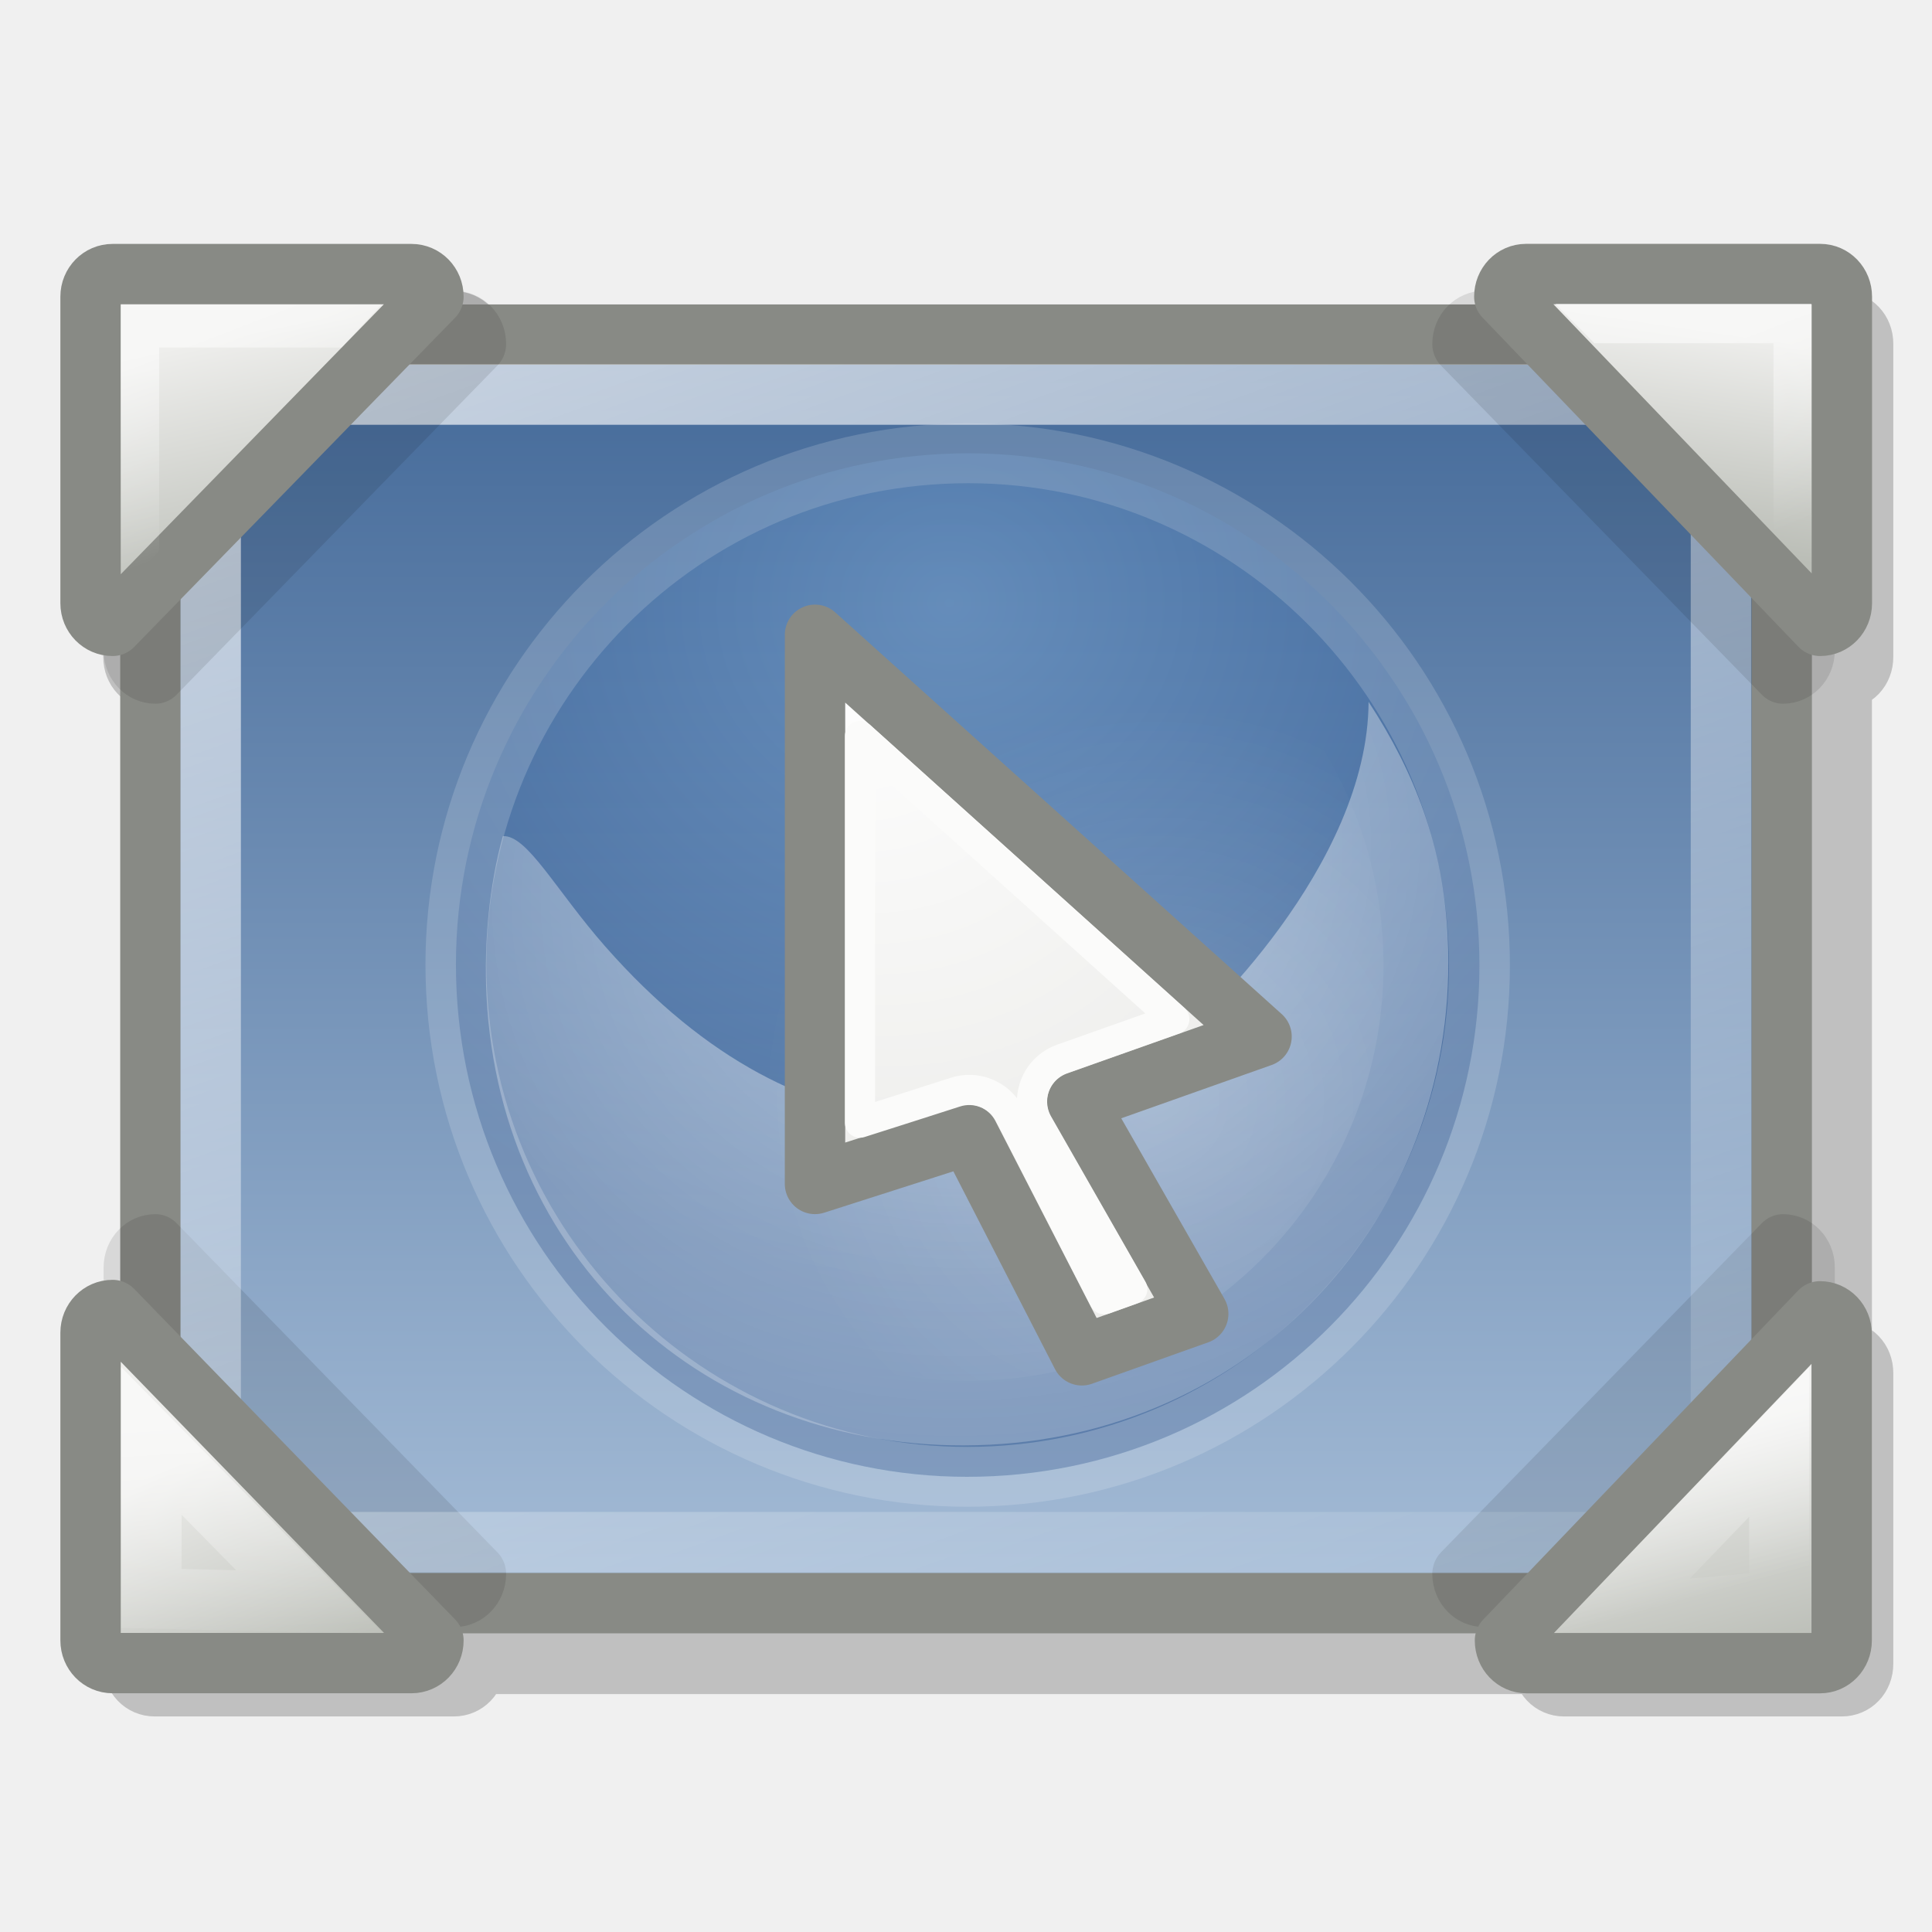
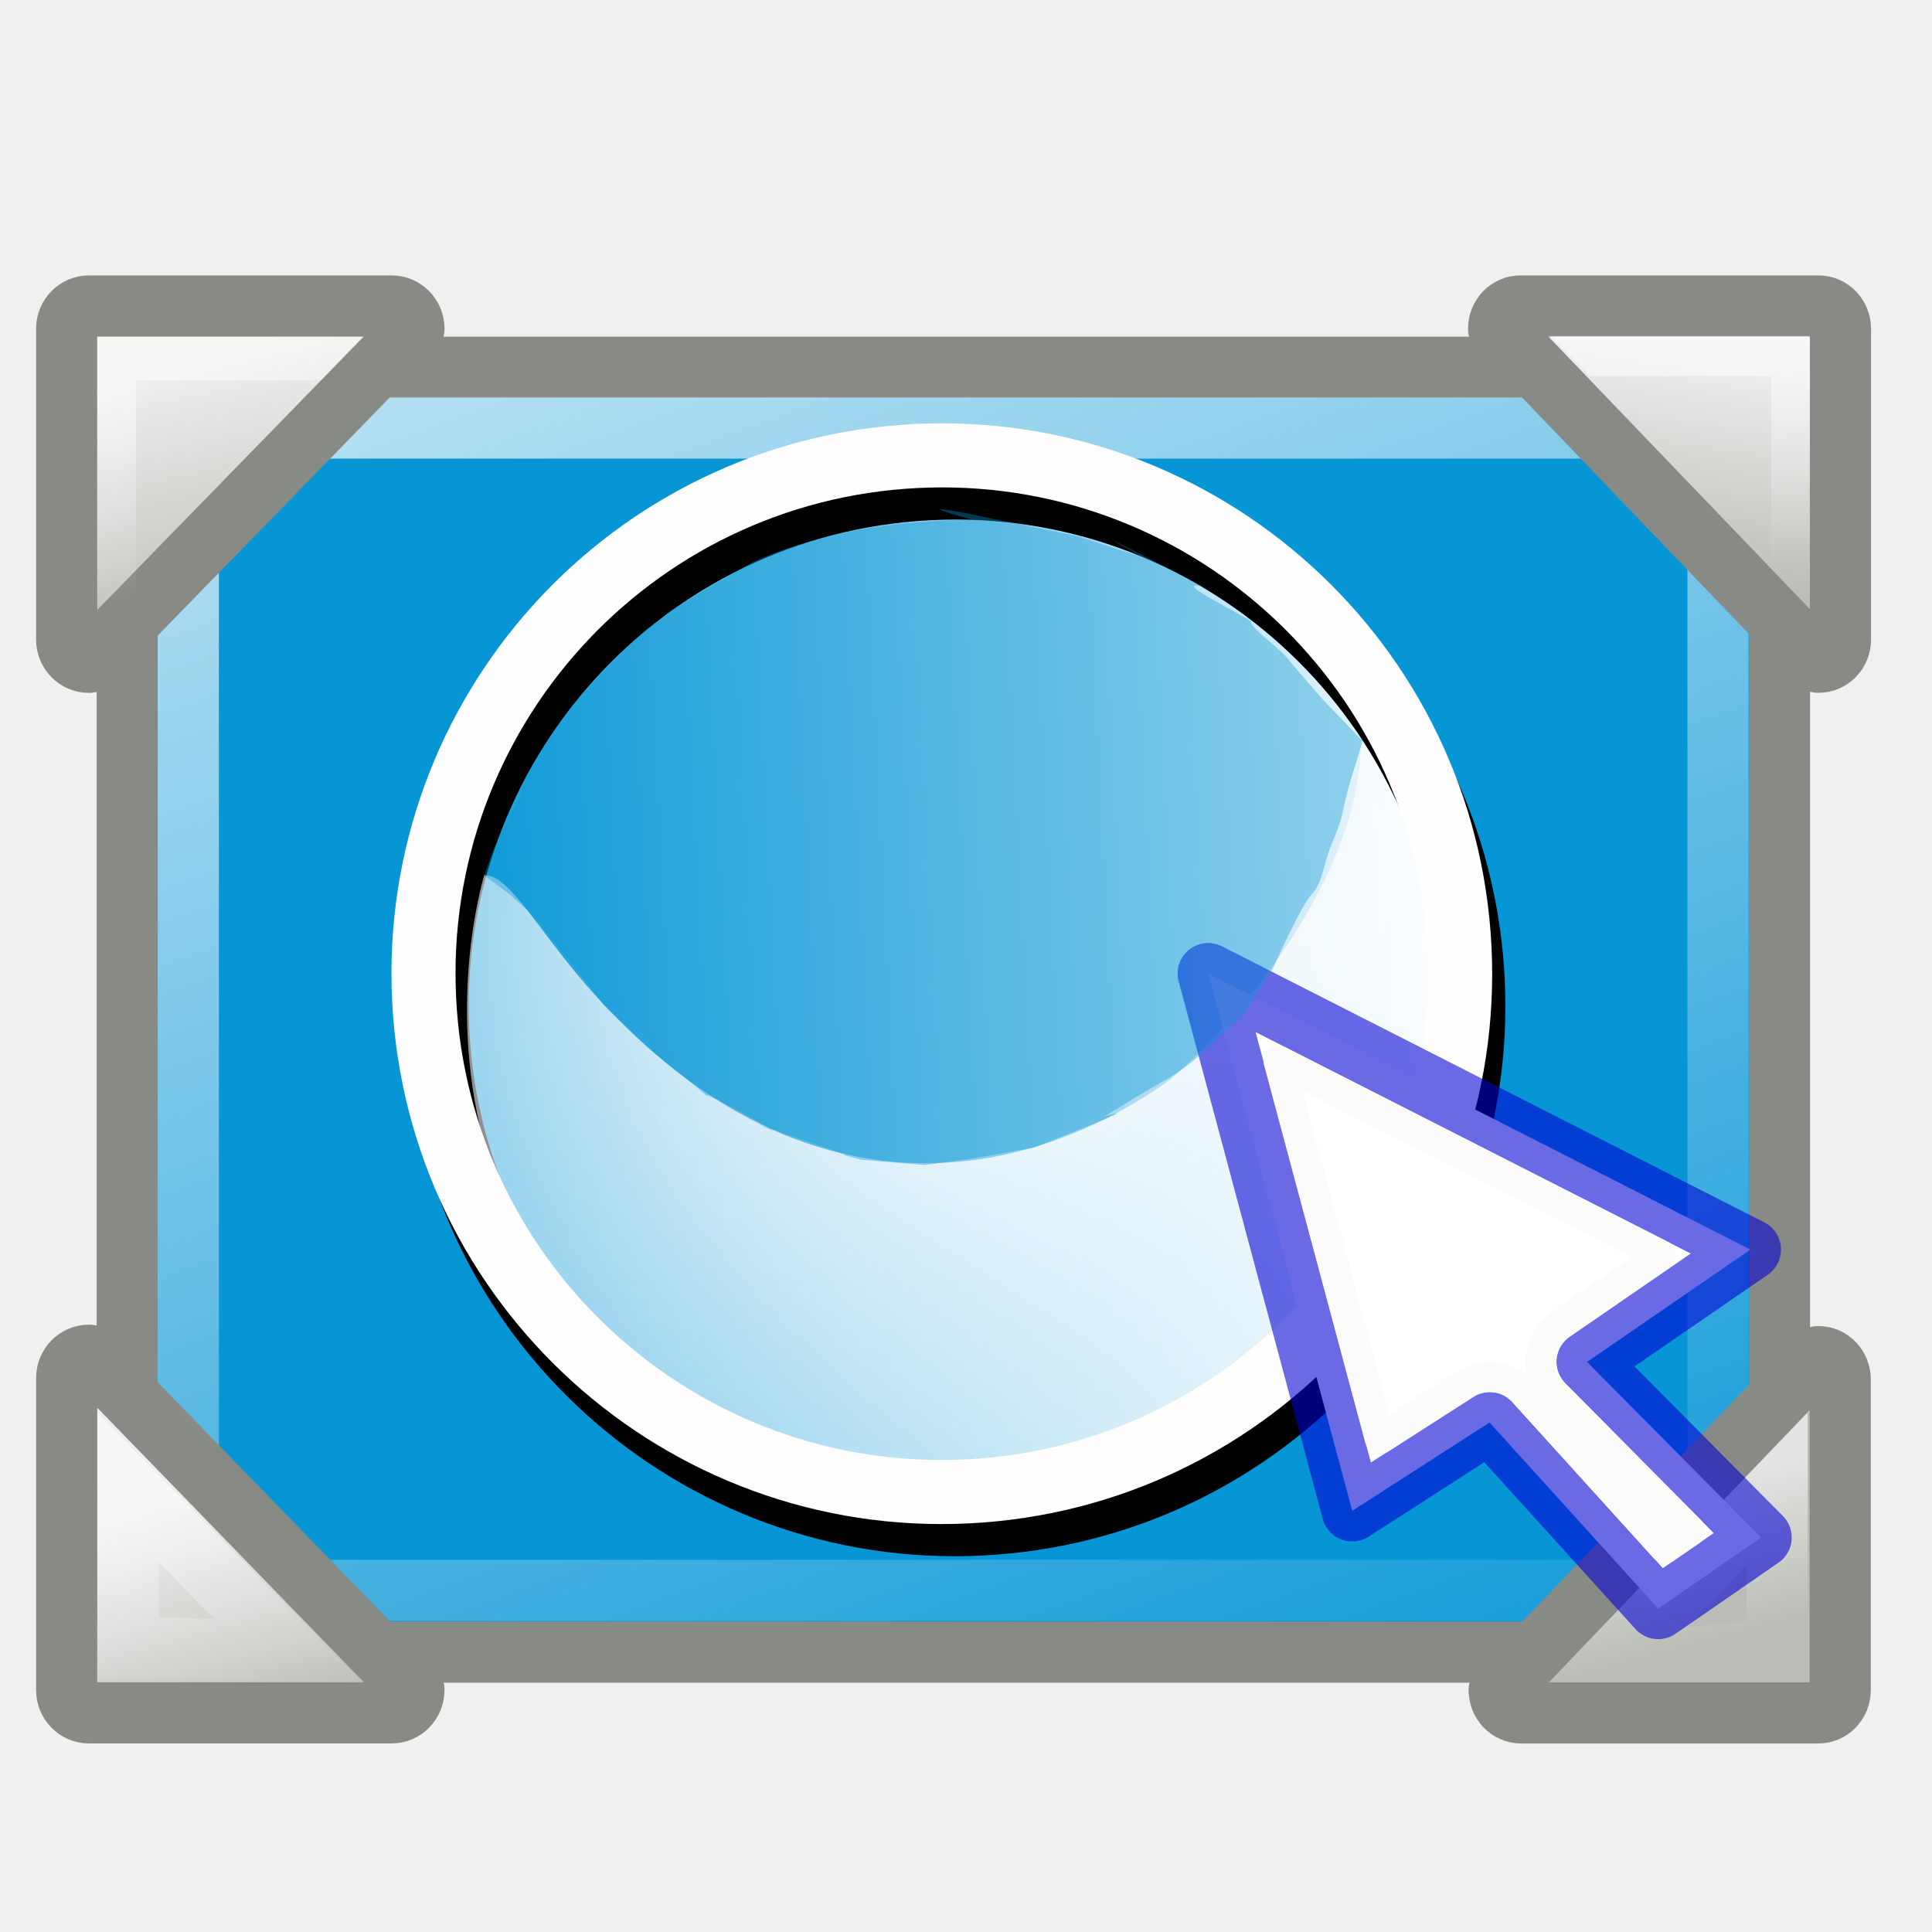
<svg xmlns="http://www.w3.org/2000/svg" xmlns:xlink="http://www.w3.org/1999/xlink" width="32" height="32" id="svg11300" version="1.0">
  <defs id="defs3">
-     <linearGradient id="linearGradient4175">
-       <stop style="stop-color:#ffffff;stop-opacity:1;" offset="0" id="stop4177" />
-       <stop style="stop-color:#eeeeec;stop-opacity:1;" offset="1" id="stop4179" />
+     <linearGradient xlink:href="#linearGradient3678" id="linearGradient8241" gradientUnits="userSpaceOnUse" gradientTransform="matrix(0.6847553,0,0,0.7130345,0.03774723,-0.3969369)" x1="4.625" y1="-7.625" x2="23.875" y2="47.75" />
+     <linearGradient id="linearGradient3678">
+       <stop id="stop3680" offset="0" style="stop-color:white;stop-opacity:1;" />
+       <stop id="stop3682" offset="1" style="stop-color:white;stop-opacity:0;" />
    </linearGradient>
+     <linearGradient xlink:href="#linearGradient4376" id="linearGradient8238" gradientUnits="userSpaceOnUse" gradientTransform="matrix(0.7190428,0,0,0.7404486,-1.413236,-0.8768572)" x1="9.563" y1="39.313" x2="7.5" y2="34.188" />
    <linearGradient id="linearGradient4376">
      <stop style="stop-color:#babdb6;stop-opacity:1" offset="0" id="stop4378" />
      <stop style="stop-color:#eeeeec;stop-opacity:1" offset="1" id="stop4380" />
    </linearGradient>
-     <linearGradient id="linearGradient3678">
-       <stop id="stop3680" offset="0" style="stop-color:white;stop-opacity:1;" />
-       <stop id="stop3682" offset="1" style="stop-color:white;stop-opacity:0;" />
-     </linearGradient>
-     <linearGradient id="linearGradient5502">
-       <stop id="stop5504" offset="0" style="stop-color:white;stop-opacity:1;" />
-       <stop id="stop5506" offset="1" style="stop-color:white;stop-opacity:0;" />
-     </linearGradient>
-     <linearGradient id="linearGradient5526">
-       <stop id="stop5528" offset="0" style="stop-color:white;stop-opacity:1;" />
-       <stop id="stop5530" offset="1" style="stop-color:white;stop-opacity:0;" />
-     </linearGradient>
-     <linearGradient id="linearGradient5534">
-       <stop id="stop5536" offset="0" style="stop-color:white;stop-opacity:1;" />
-       <stop id="stop5538" offset="1" style="stop-color:white;stop-opacity:0;" />
-     </linearGradient>
-     <linearGradient id="linearGradient2853">
-       <stop id="stop2855" offset="0" style="stop-color:#416797;stop-opacity:1;" />
-       <stop id="stop2857" offset="1" style="stop-color:#a7bed8;stop-opacity:1;" />
-     </linearGradient>
-     <linearGradient id="linearGradient4919">
-       <stop id="stop4921" offset="0" style="stop-color:#729fcf;stop-opacity:1" />
-       <stop id="stop4923" offset="1" style="stop-color:#204a87;stop-opacity:1" />
-     </linearGradient>
-     <linearGradient id="linearGradient4952">
-       <stop id="stop4954" offset="0" style="stop-color:#ffffff;stop-opacity:1;" />
-       <stop id="stop4956" offset="1" style="stop-color:#ffffff;stop-opacity:0;" />
-     </linearGradient>
-     <linearGradient id="linearGradient11102">
-       <stop id="stop11104" offset="0" style="stop-color:#ffffff;stop-opacity:1;" />
-       <stop id="stop11106" offset="1" style="stop-color:#ffffff;stop-opacity:0;" />
-     </linearGradient>
-     <radialGradient xlink:href="#linearGradient4175" id="radialGradient5745" gradientUnits="userSpaceOnUse" gradientTransform="matrix(-0.90051,0.598821,-0.6848243,-1.029842,102.7722,21.4957)" cx="24.538" cy="17.65" fx="24.538" fy="17.65" r="9.468" />
-     <radialGradient xlink:href="#linearGradient4919" id="radialGradient10112" gradientUnits="userSpaceOnUse" gradientTransform="matrix(1.459545,0,0,1.345339,-7.403138,-10.82184)" cx="17.062" cy="28.851" fx="17.062" fy="28.851" r="13.5" />
-     <radialGradient xlink:href="#linearGradient11102" id="radialGradient10116" gradientUnits="userSpaceOnUse" gradientTransform="matrix(0.946826,0,0,0.946826,0.469351,0.499261)" cx="8.04" cy="9.528" fx="8.04" fy="9.528" r="9.812" />
-     <radialGradient xlink:href="#linearGradient4952" id="radialGradient10707" gradientUnits="userSpaceOnUse" gradientTransform="matrix(-1.749768,0.5639063,-0.500294,-1.551432,67.19608,49.24222)" cx="16.83" cy="24.744" fx="16.83" fy="24.744" r="16.925" />
-     <linearGradient gradientTransform="matrix(-1,0,0,-1,30.97724,35.32556)" gradientUnits="userSpaceOnUse" xlink:href="#linearGradient8817" id="linearGradient8829" y2="21.075" x2="11.605" y1="22.464" x1="9.98" />
-     <linearGradient gradientTransform="matrix(-0.4555954,-0.4638704,-0.5265436,0.4926609,41.49806,14.03217)" gradientUnits="userSpaceOnUse" xlink:href="#linearGradient4138" id="linearGradient8827" y2="22.11" x2="23.012" y1="19.151" x1="22.864" />
-     <linearGradient gradientTransform="translate(0,-2.999821)" gradientUnits="userSpaceOnUse" xlink:href="#linearGradient8817" id="linearGradient8823" y2="21.075" x2="11.605" y1="22.464" x1="9.98" />
-     <linearGradient gradientTransform="translate(0,-31.96875)" gradientUnits="userSpaceOnUse" xlink:href="#linearGradient8751" id="linearGradient8807" y2="9.969" x2="27" y1="21.875" x1="13.094" />
-     <linearGradient gradientUnits="userSpaceOnUse" xlink:href="#linearGradient8751" id="linearGradient8801" y2="9.969" x2="27" y1="21.875" x1="13.094" />
-     <linearGradient gradientTransform="matrix(0.3822873,0,0,0.3451601,10.34084,7.497909)" gradientUnits="userSpaceOnUse" xlink:href="#linearGradient3690" id="linearGradient8793" y2="13.409" x2="9.5" y1="16.264" x1="9.5" />
-     <linearGradient gradientTransform="matrix(0.3953771,0,0,0.4553764,10.12539,6.622712)" gradientUnits="userSpaceOnUse" xlink:href="#linearGradient3674" id="linearGradient8791" y2="12.403" x2="23.069" y1="6.799" x1="23.069" />
-     <linearGradient gradientTransform="matrix(0.3944301,0,0,0.355782,10.16469,7.357601)" gradientUnits="userSpaceOnUse" xlink:href="#linearGradient2781" id="linearGradient8789" y2="19.539" x2="24.926" y1="40" x1="24.926" />
-     <radialGradient gradientTransform="matrix(-1.957639,-9.2540676e-8,-1.2888861e-7,1.456579,110.0178,62.73803)" gradientUnits="userSpaceOnUse" xlink:href="#linearGradient51765" id="radialGradient8787" fy="-12.203" fx="51.438" r="2.172" cy="-12.203" cx="51.438" />
-     <radialGradient gradientTransform="matrix(1.957639,-8.146468e-7,6.6614241e-7,1.456579,-59.01756,62.73807)" gradientUnits="userSpaceOnUse" xlink:href="#linearGradient51765" id="radialGradient8785" fy="-12.203" fx="51.438" r="2.172" cy="-12.203" cx="51.438" />
-     <linearGradient gradientTransform="matrix(0.9788196,0,0,0.7154223,-8.500802,52.11272)" gradientUnits="userSpaceOnUse" xlink:href="#linearGradient47870" id="linearGradient8783" y2="-5.563" x2="32.085" y1="-14.402" x1="32.085" />
-     <linearGradient gradientTransform="matrix(0.3944301,0,0,0.355782,10.16469,7.357601)" gradientUnits="userSpaceOnUse" xlink:href="#linearGradient2781" id="linearGradient7968" y2="19.539" x2="24.926" y1="40" x1="24.926" />
-     <linearGradient gradientTransform="matrix(0.3953771,0,0,0.4553764,10.12539,6.622712)" gradientUnits="userSpaceOnUse" xlink:href="#linearGradient3674" id="linearGradient7965" y2="12.403" x2="23.069" y1="6.799" x1="23.069" />
-     <linearGradient gradientTransform="matrix(0.3822873,0,0,0.3451601,10.34084,7.497909)" gradientUnits="userSpaceOnUse" xlink:href="#linearGradient3690" id="linearGradient7962" y2="13.409" x2="9.5" y1="16.264" x1="9.5" />
-     <linearGradient gradientTransform="matrix(0.6928211,0,0,0.7245164,38.05494,-0.6127552)" gradientUnits="userSpaceOnUse" xlink:href="#linearGradient2853" id="linearGradient8075" y2="37.931" x2="-31.832" y1="7.931" x1="-31.832" />
-     <linearGradient gradientTransform="matrix(0.6760611,0,0,0.7039813,0.4478639,-0.9022413)" gradientUnits="userSpaceOnUse" xlink:href="#linearGradient3678" id="linearGradient8069" y2="47.75" x2="23.875" y1="-7.625" x1="4.625" />
-     <linearGradient gradientTransform="matrix(0.7099133,0,0,0.7310473,-0.9846965,-1.376068)" gradientUnits="userSpaceOnUse" xlink:href="#linearGradient4376" id="linearGradient8066" y2="34.188" x2="7.5" y1="39.313" x1="9.563" />
-     <linearGradient gradientTransform="matrix(0.7099133,0,0,0.7282899,-0.2435332,-1.282482)" gradientUnits="userSpaceOnUse" xlink:href="#linearGradient5526" id="linearGradient8063" y2="39.375" x2="4.188" y1="33.875" x1="3.875" />
-     <linearGradient gradientTransform="matrix(0.7099133,0,0,0.7282899,-0.9846965,-1.696855)" gradientUnits="userSpaceOnUse" xlink:href="#linearGradient4376" id="linearGradient8057" y2="10" x2="6.312" y1="15.75" x1="7.5" />
-     <linearGradient gradientTransform="matrix(0.6988542,0,0,0.7282899,-0.5920886,-1.697099)" gradientUnits="userSpaceOnUse" xlink:href="#linearGradient4376" id="linearGradient8054" y2="9.875" x2="42.062" y1="14.75" x1="41.375" />
-     <linearGradient gradientTransform="matrix(-0.6251815,0,0,-0.6541332,31.87555,30.49593)" gradientUnits="userSpaceOnUse" xlink:href="#linearGradient5502" id="linearGradient8051" y2="33.251" x2="3.86" y1="37.843" x1="5.549" />
-     <linearGradient gradientTransform="matrix(0.6970464,0,0,0.7282899,-0.5150575,-1.266857)" gradientUnits="userSpaceOnUse" xlink:href="#linearGradient4376" id="linearGradient8048" y2="33.5" x2="42.375" y1="39.188" x1="43.75" />
-     <linearGradient gradientTransform="matrix(0,-0.7282899,0.6968062,0,3.00313,28.94631)" gradientUnits="userSpaceOnUse" xlink:href="#linearGradient5534" id="linearGradient8045" y2="37.875" x2="3.938" y1="37" x1="7.313" />
-     <linearGradient gradientTransform="matrix(0.6363876,0,0,-0.7095286,9.0837146e-2,32.6718)" gradientUnits="userSpaceOnUse" xlink:href="#linearGradient5502" id="linearGradient8042" y2="33.517" x2="5.318" y1="37.711" x1="3.87" />
-     <linearGradient gradientTransform="matrix(0.4555954,0.4638704,0.5265436,-0.4926609,-10.52082,18.29356)" gradientUnits="userSpaceOnUse" xlink:href="#linearGradient4138" id="linearGradient8013" y2="22.11" x2="23.012" y1="19.151" x1="22.864" />
-     <radialGradient gradientTransform="matrix(-1.957639,-9.2540676e-8,-1.2888861e-7,1.456579,110.0178,62.73803)" gradientUnits="userSpaceOnUse" xlink:href="#linearGradient51765" id="radialGradient8208" fy="-12.203" fx="51.438" r="2.172" cy="-12.203" cx="51.438" />
-     <radialGradient gradientTransform="matrix(1.957639,-8.146468e-7,6.6614241e-7,1.456579,-59.01756,62.73807)" gradientUnits="userSpaceOnUse" xlink:href="#linearGradient51765" id="radialGradient8206" fy="-12.203" fx="51.438" r="2.172" cy="-12.203" cx="51.438" />
-     <linearGradient gradientTransform="matrix(0.9788196,0,0,0.7154223,-8.500802,52.11272)" gradientUnits="userSpaceOnUse" xlink:href="#linearGradient47870" id="linearGradient8204" y2="-5.563" x2="32.085" y1="-14.402" x1="32.085" />
-     <linearGradient id="linearGradient47870">
-       <stop offset="0" style="stop-color:#000000;stop-opacity:0" id="stop47872" />
-       <stop offset="0.5" style="stop-color:#000000;stop-opacity:1" id="stop47878" />
-       <stop offset="1" style="stop-color:#000000;stop-opacity:0" id="stop47874" />
-     </linearGradient>
-     <linearGradient id="linearGradient51765">
-       <stop offset="0" style="stop-color:#000000;stop-opacity:1" id="stop51767" />
-       <stop offset="1" style="stop-color:#000000;stop-opacity:0" id="stop51769" />
-     </linearGradient>
-     <linearGradient id="linearGradient2781">
-       <stop offset="0" style="stop-color:#d3d7cf;stop-opacity:1" id="stop2783" />
-       <stop offset="1" style="stop-color:#eeeeec;stop-opacity:1" id="stop2785" />
-     </linearGradient>
-     <linearGradient id="linearGradient3674">
-       <stop offset="0" style="stop-color:#3465a4;stop-opacity:1" id="stop3676" />
-       <stop offset="1" style="stop-color:#729fcf;stop-opacity:1" id="stop3678" />
-     </linearGradient>
-     <linearGradient id="linearGradient3690">
-       <stop offset="0" style="stop-color:#ffffff;stop-opacity:1" id="stop3692" />
-       <stop offset="1" style="stop-color:#ffffff;stop-opacity:0.469" id="stop3694" />
-     </linearGradient>
-     <linearGradient id="linearGradient4138">
-       <stop offset="0" style="stop-color:#3465a4;stop-opacity:1" id="stop4140" />
-       <stop offset="1" style="stop-color:#3465a4;stop-opacity:0" id="stop4142" />
-     </linearGradient>
-     <linearGradient id="linearGradient8751">
-       <stop offset="0" style="stop-color:#ffffff;stop-opacity:1" id="stop8753" />
-       <stop offset="1" style="stop-color:#ffffff;stop-opacity:0" id="stop8755" />
-     </linearGradient>
-     <linearGradient id="linearGradient8817">
-       <stop offset="0" style="stop-color:#204a87;stop-opacity:1" id="stop8819" />
-       <stop offset="1" style="stop-color:#204a87;stop-opacity:0" id="stop8821" />
-     </linearGradient>
-     <linearGradient xlink:href="#linearGradient4138" id="linearGradient8184" gradientUnits="userSpaceOnUse" gradientTransform="matrix(-0.4555954,-0.4638704,-0.5265436,0.4926609,41.49806,14.07817)" x1="22.864" y1="19.151" x2="23.012" y2="22.11" />
-     <linearGradient xlink:href="#linearGradient8817" id="linearGradient8186" gradientUnits="userSpaceOnUse" gradientTransform="matrix(-1,0,0,-1,30.97724,35.37156)" x1="9.98" y1="22.464" x2="11.605" y2="21.075" />
-     <linearGradient xlink:href="#linearGradient4138" id="linearGradient8189" gradientUnits="userSpaceOnUse" gradientTransform="matrix(0.4555954,0.4638704,0.5265436,-0.4926609,-10.52082,18.33956)" x1="22.864" y1="19.151" x2="23.012" y2="22.11" />
-     <linearGradient xlink:href="#linearGradient8817" id="linearGradient8191" gradientUnits="userSpaceOnUse" gradientTransform="translate(0,-2.953821)" x1="9.98" y1="22.464" x2="11.605" y2="21.075" />
-     <linearGradient xlink:href="#linearGradient5502" id="linearGradient8214" gradientUnits="userSpaceOnUse" gradientTransform="matrix(0.6363876,0,0,-0.7095286,9.0837146e-2,32.7178)" x1="3.87" y1="37.711" x2="5.318" y2="33.517" />
-     <linearGradient xlink:href="#linearGradient5534" id="linearGradient8217" gradientUnits="userSpaceOnUse" gradientTransform="matrix(0,-0.7282899,0.6968062,0,3.00313,28.99231)" x1="7.313" y1="37" x2="3.938" y2="37.875" />
-     <linearGradient xlink:href="#linearGradient4376" id="linearGradient8220" gradientUnits="userSpaceOnUse" gradientTransform="matrix(0.6970464,0,0,0.7282899,-0.5150575,-1.220856)" x1="43.75" y1="39.188" x2="42.375" y2="33.5" />
-     <linearGradient xlink:href="#linearGradient5502" id="linearGradient8223" gradientUnits="userSpaceOnUse" gradientTransform="matrix(-0.6251815,0,0,-0.6541332,31.87555,30.54193)" x1="5.549" y1="37.843" x2="3.86" y2="33.251" />
-     <linearGradient xlink:href="#linearGradient4376" id="linearGradient8226" gradientUnits="userSpaceOnUse" gradientTransform="matrix(0.6988542,0,0,0.7282899,-0.5920886,-1.651099)" x1="41.375" y1="14.75" x2="42.062" y2="9.875" />
-     <linearGradient xlink:href="#linearGradient4376" id="linearGradient8229" gradientUnits="userSpaceOnUse" gradientTransform="matrix(0.7099133,0,0,0.7282899,-0.9846965,-1.650855)" x1="7.5" y1="15.75" x2="6.312" y2="10" />
-     <linearGradient xlink:href="#linearGradient5526" id="linearGradient8235" gradientUnits="userSpaceOnUse" gradientTransform="matrix(0.7099133,0,0,0.7282899,-0.2435332,-1.236481)" x1="3.875" y1="33.875" x2="4.188" y2="39.375" />
-     <linearGradient xlink:href="#linearGradient4376" id="linearGradient8238" gradientUnits="userSpaceOnUse" gradientTransform="matrix(0.7099133,0,0,0.7310473,-0.9846965,-1.330068)" x1="9.563" y1="39.313" x2="7.5" y2="34.188" />
-     <linearGradient xlink:href="#linearGradient3678" id="linearGradient8241" gradientUnits="userSpaceOnUse" gradientTransform="matrix(0.6760611,0,0,0.7039813,0.4478639,-0.8562411)" x1="4.625" y1="-7.625" x2="23.875" y2="47.75" />
-     <linearGradient xlink:href="#linearGradient2853" id="linearGradient8247" gradientUnits="userSpaceOnUse" gradientTransform="matrix(0.6928211,0,0,0.7245164,38.05494,-0.566755)" x1="-31.832" y1="7.931" x2="-31.832" y2="37.931" />
-     <radialGradient xlink:href="#linearGradient4952" id="radialGradient8252" gradientUnits="userSpaceOnUse" gradientTransform="matrix(-1.165088,0.3754788,-0.3331223,-1.033026,44.40591,33.65053)" cx="16.83" cy="24.744" fx="16.83" fy="24.744" r="16.925" />
+     <linearGradient xlink:href="#linearGradient3678" id="linearGradient8235" gradientUnits="userSpaceOnUse" gradientTransform="matrix(0.7190428,0,0,0.7376558,-0.6625413,-0.782067)" x1="3.875" y1="33.875" x2="4.188" y2="39.375" />
+     <linearGradient xlink:href="#linearGradient3678" id="linearGradient958" x1="3.196" y1="18.25" x2="31.804" y2="18.25" gradientUnits="userSpaceOnUse" gradientTransform="matrix(0.6359342,0,0,0.6243723,-26.09346,-28.8259)" />
+     <radialGradient xlink:href="#linearGradient3678" id="radialGradient8252" gradientUnits="userSpaceOnUse" gradientTransform="matrix(-1.180071,0.3803075,-0.3374063,-1.046311,44.56109,34.55359)" cx="16.83" cy="24.744" fx="16.83" fy="24.744" r="16.925" />
+     <linearGradient xlink:href="#linearGradient4376" id="linearGradient8229" gradientUnits="userSpaceOnUse" gradientTransform="matrix(0.7190428,0,0,0.7376558,-1.413236,-1.20177)" x1="7.5" y1="15.75" x2="6.312" y2="10" />
+     <linearGradient xlink:href="#linearGradient4376" id="linearGradient8226" gradientUnits="userSpaceOnUse" gradientTransform="matrix(0.7078415,0,0,0.7376558,-1.015579,-1.202017)" x1="41.375" y1="14.75" x2="42.062" y2="9.875" />
+     <linearGradient xlink:href="#linearGradient3678" id="linearGradient8223" gradientUnits="userSpaceOnUse" gradientTransform="matrix(-0.6332214,0,0,-0.6625454,31.86959,31.40502)" x1="5.549" y1="37.843" x2="3.86" y2="33.251" />
+     <linearGradient xlink:href="#linearGradient3678" id="linearGradient8217" gradientUnits="userSpaceOnUse" gradientTransform="matrix(0,-0.7376558,0.7057672,0,2.625874,29.83547)" x1="7.313" y1="37" x2="3.938" y2="37.875" />
+     <linearGradient xlink:href="#linearGradient3678" id="linearGradient8214" gradientUnits="userSpaceOnUse" gradientTransform="matrix(0.6445716,0,0,-0.7186532,-0.3238709,33.60887)" x1="3.87" y1="37.711" x2="5.318" y2="33.517" />
  </defs>
  <g id="layer1">
-     <g id="layer6" transform="translate(-42.70823,29.56337)" />
-     <g style="display:inline" id="g6461" transform="translate(-42.70823,29.56337)" />
-     <g id="g2637" style="display:inline" transform="translate(-54.97336,77.06336)" />
-     <path d="M 2.564,5.323 C 2.362,5.323 2.21,5.483 2.21,5.694 L 2.21,10.882 C 2.21,11.093 2.362,11.253 2.564,11.253 L 2.917,10.882 L 2.917,22.741 L 2.564,22.371 C 2.362,22.371 2.21,22.531 2.21,22.741 L 2.21,27.559 C 2.21,27.77 2.362,27.93 2.564,27.93 L 7.515,27.93 C 7.717,27.93 7.869,27.77 7.869,27.559 L 7.515,27.559 L 25.907,27.559 L 25.554,27.559 C 25.554,27.77 25.706,27.93 25.907,27.93 L 30.505,27.93 C 30.707,27.93 30.859,27.77 30.859,27.559 L 30.859,22.741 C 30.859,22.531 30.707,22.371 30.505,22.371 L 30.505,22.741 L 30.505,10.882 L 30.505,11.253 C 30.707,11.253 30.859,11.093 30.859,10.882 L 30.859,5.694 C 30.859,5.483 30.707,5.323 30.505,5.323 L 25.907,5.323 C 25.706,5.323 25.554,5.483 25.554,5.694 L 25.907,6.064 L 7.515,6.064 L 7.869,5.694 C 7.869,5.483 7.717,5.323 7.515,5.323 L 2.564,5.323 z" id="rect5556" style="opacity:0.2;fill:#000000;fill-opacity:1;fill-rule:nonzero;stroke:#000000;stroke-width:1;stroke-linecap:round;stroke-linejoin:round;marker:none;marker-start:none;marker-mid:none;marker-end:none;stroke-miterlimit:4;stroke-dasharray:none;stroke-dashoffset:1.2;stroke-opacity:1;visibility:visible;display:inline;overflow:visible" />
-     <rect width="27.02" height="21.011" x="2.491" y="5.542" id="rect1879" style="fill:url(#linearGradient8247);fill-opacity:1;fill-rule:nonzero;stroke:#888a85;stroke-width:1;stroke-linecap:round;stroke-linejoin:round;marker:none;marker-start:none;marker-mid:none;marker-end:none;stroke-miterlimit:4;stroke-dasharray:none;stroke-dashoffset:1.2;stroke-opacity:1;visibility:visible;display:inline;overflow:visible" />
-     <g transform="matrix(-0.7099133,0,0,-0.7282897,32.38123,33.36205)" id="g5550" style="opacity:0.1;display:inline">
-       <path d="M 11.5,10.014 L 4.014,17.5 C 3.729,17.5 3.5,17.271 3.5,16.986 L 3.5,10.014 C 3.5,9.729 3.729,9.5 4.014,9.5 L 10.986,9.5 C 11.271,9.5 11.5,9.729 11.5,10.014 z" id="path5552" style="fill:#000000;fill-opacity:1;fill-rule:nonzero;stroke:#000000;stroke-width:1.391;stroke-linecap:round;stroke-linejoin:round;marker:none;marker-start:none;marker-mid:none;marker-end:none;stroke-miterlimit:4;stroke-dashoffset:1.2;stroke-opacity:1;visibility:visible;display:inline;overflow:visible" />
-       <path d="M 41.986,17.5 L 34.5,10.014 C 34.5,9.729 34.729,9.5 35.014,9.5 L 41.986,9.5 C 42.271,9.5 42.5,9.729 42.5,10.014 L 42.5,16.986 C 42.5,17.271 42.271,17.5 41.986,17.5 z" id="path5554" style="fill:#000000;fill-opacity:1;fill-rule:nonzero;stroke:#000000;stroke-width:1.391;stroke-linecap:round;stroke-linejoin:round;marker:none;marker-start:none;marker-mid:none;marker-end:none;stroke-miterlimit:4;stroke-dashoffset:1.2;stroke-opacity:1;visibility:visible;display:inline;overflow:visible" />
+     <g id="g918">
+       <rect style="display:inline;overflow:visible;visibility:visible;fill:#0696d6;fill-opacity:1;fill-rule:nonzero;stroke:#888a85;stroke-width:1.013;stroke-linecap:round;stroke-linejoin:round;stroke-miterlimit:4;stroke-dasharray:none;stroke-dashoffset:1.2;stroke-opacity:1;marker:none;marker-start:none;marker-mid:none;marker-end:none" id="rect1879" y="6.083" x="2.107" height="21.281" width="27.367" />
+       <rect style="display:inline;overflow:visible;visibility:visible;fill:none;fill-opacity:1;fill-rule:nonzero;stroke:url(#linearGradient8241);stroke-width:1.013;stroke-linecap:round;stroke-linejoin:round;stroke-miterlimit:4;stroke-dasharray:none;stroke-dashoffset:1.2;stroke-opacity:1;marker:none;marker-start:none;marker-mid:none;marker-end:none" id="rect3674" y="7.09" x="3.119" height="19.252" width="25.336" />
+       <path style="display:inline;overflow:visible;visibility:visible;fill:url(#linearGradient8238);fill-opacity:1;fill-rule:nonzero;stroke:#888a85;stroke-width:1.013;stroke-linecap:round;stroke-linejoin:round;stroke-miterlimit:4;stroke-dashoffset:1.2;stroke-opacity:1;marker:none;marker-start:none;marker-mid:none;marker-end:none" id="rect2768" d="m 1.473,22.447 5.383,5.543 c 0,0.211 -0.165,0.38 -0.369,0.38 H 1.473 c -0.205,0 -0.369,-0.17 -0.369,-0.38 v -5.163 c 0,-0.211 0.165,-0.38 0.369,-0.38 z" />
+       <path style="display:inline;overflow:visible;visibility:visible;opacity:0.6;fill:none;fill-opacity:1;fill-rule:nonzero;stroke:url(#linearGradient8235);stroke-width:1.013;stroke-linecap:round;stroke-linejoin:miter;stroke-miterlimit:4;stroke-dasharray:none;stroke-dashoffset:1.2;stroke-opacity:1;marker:none;marker-start:none;marker-mid:none;marker-end:none" id="path3688" d="m 2.123,24.643 v 2.642 l 2.659,0.063 z" />
+       <ellipse ry="8.585" rx="8.585" cy="-17.431" cx="-14.965" style="display:inline;overflow:visible;visibility:visible;opacity:1;fill:url(#linearGradient958);fill-opacity:1;fill-rule:nonzero;stroke:#000000;stroke-width:1.061;stroke-linecap:round;stroke-linejoin:round;stroke-miterlimit:4;stroke-dasharray:none;stroke-dashoffset:0;stroke-opacity:1;marker:none;marker-start:none;marker-mid:none;marker-end:none" id="path1425" transform="rotate(177.1318)" />
+       <path id="path4939" d="m 22.544,12.245 c -0.013,2.744 -2.845,5.42 -3.258,5.706 -2.489,1.723 -6.145,2.268 -9.547,-1.602 -0.833,-0.947 -1.31,-1.876 -1.72,-1.852 -0.226,0.826 -0.318,1.777 -0.273,2.68 0.229,4.569 3.879,7.758 8.439,7.53 4.56,-0.228 7.914,-3.959 7.685,-8.528 -0.076,-1.521 -0.551,-2.746 -1.327,-3.934 z" style="display:inline;overflow:visible;visibility:visible;opacity:1;fill:url(#radialGradient8252);fill-opacity:1;fill-rule:nonzero;stroke:none;stroke-width:2.026;stroke-linecap:round;stroke-linejoin:round;stroke-miterlimit:4;stroke-dasharray:none;stroke-dashoffset:0;stroke-opacity:1;marker:none;marker-start:none;marker-mid:none;marker-end:none" />
+       <path style="display:inline;overflow:visible;visibility:visible;fill:url(#linearGradient8229);fill-opacity:1;fill-rule:nonzero;stroke:#888a85;stroke-width:1.013;stroke-linecap:round;stroke-linejoin:round;stroke-miterlimit:4;stroke-dashoffset:1.2;stroke-opacity:1;marker:none;marker-start:none;marker-mid:none;marker-end:none" id="path4583" d="M 6.856,5.447 1.473,10.97 c -0.205,0 -0.369,-0.169 -0.369,-0.379 V 5.447 c 0,-0.21 0.165,-0.379 0.369,-0.379 h 5.014 c 0.205,0 0.369,0.169 0.369,0.379 z" />
+       <path style="display:inline;overflow:visible;visibility:visible;fill:url(#linearGradient8226);fill-opacity:1;fill-rule:nonzero;stroke:#888a85;stroke-width:1.013;stroke-linecap:round;stroke-linejoin:round;stroke-miterlimit:4;stroke-dashoffset:1.2;stroke-opacity:1;marker:none;marker-start:none;marker-mid:none;marker-end:none" id="path4589" d="M 30.12,10.969 24.821,5.447 c 0,-0.21 0.162,-0.379 0.364,-0.379 h 4.935 c 0.201,0 0.364,0.169 0.364,0.379 v 5.143 c 0,0.21 -0.162,0.379 -0.364,0.379 z" />
+       <path style="display:inline;overflow:visible;visibility:visible;opacity:0.5;fill:url(#linearGradient8223);fill-opacity:1;fill-rule:nonzero;stroke:none;stroke-width:1.013;stroke-linecap:round;stroke-linejoin:miter;stroke-miterlimit:4;stroke-dashoffset:1.2;stroke-opacity:1;marker:none" id="path4591" d="m 25.676,5.566 0.554,0.559 0.099,0.104 h 0.871 2.137 v 2.236 0.911 l 0.099,0.104 0.534,0.58 V 9.251 5.897 5.566 h -0.317 -3.206 z" />
+       <path style="display:inline;overflow:visible;visibility:visible;fill:#babdb6;fill-opacity:1;fill-rule:nonzero;stroke:#888a85;stroke-width:1.013;stroke-linecap:round;stroke-linejoin:round;stroke-miterlimit:4;stroke-dashoffset:1.2;stroke-opacity:1;marker:none;marker-start:none;marker-mid:none;marker-end:none" id="path4595" d="m 24.832,27.992 5.285,-5.522 c 0.201,0 0.363,0.169 0.363,0.379 v 5.143 c 0,0.21 -0.162,0.379 -0.363,0.379 h -4.923 c -0.201,0 -0.363,-0.169 -0.363,-0.379 z" />
+       <path style="display:inline;overflow:visible;visibility:visible;opacity:0.6;fill:none;fill-opacity:1;fill-rule:nonzero;stroke:url(#linearGradient8217);stroke-width:1.013;stroke-linecap:round;stroke-linejoin:miter;stroke-miterlimit:4;stroke-dasharray:none;stroke-dashoffset:1.2;stroke-opacity:1;marker:none;marker-start:none;marker-mid:none;marker-end:none" id="path4597" d="m 26.636,27.57 2.797,-0.237 v -2.674 z" />
+       <path style="display:inline;overflow:visible;visibility:visible;opacity:0.5;fill:url(#linearGradient8214);fill-opacity:1;fill-rule:nonzero;stroke:none;stroke-width:1.013;stroke-linecap:round;stroke-linejoin:miter;stroke-miterlimit:4;stroke-dashoffset:1.2;stroke-opacity:1;marker:none" id="path5522" d="m 5.981,5.581 -0.564,0.606 -0.101,0.112 H 4.43 2.254 V 8.725 9.714 L 2.154,9.826 1.61,10.455 V 9.579 5.941 5.581 h 0.322 3.263 z" />
+       <ellipse ry="8.585" rx="8.585" cy="-16.888" cx="-14.773" style="display:inline;overflow:visible;visibility:visible;opacity:1;fill:none;fill-opacity:1;fill-rule:nonzero;stroke:#fffefe;stroke-width:1.061;stroke-linecap:round;stroke-linejoin:round;stroke-miterlimit:4;stroke-dasharray:none;stroke-dashoffset:0;stroke-opacity:1;marker:none;marker-start:none;marker-mid:none;marker-end:none" id="path1425-5" transform="rotate(177.1318)" />
+       <path id="path3669" d="m 20.011,16.126 c 2.994,1.524 5.987,3.047 8.981,4.571 -0.902,0.62 -1.804,1.24 -2.705,1.861 0.961,0.969 1.922,1.939 2.883,2.908 -0.568,0.392 -1.137,0.785 -1.705,1.177 -0.931,-1.027 -1.863,-2.055 -2.794,-3.082 -0.758,0.488 -1.516,0.976 -2.274,1.464 -0.137,-0.512 -0.274,-1.024 -0.411,-1.535 -0.658,-2.454 -1.315,-4.908 -1.973,-7.363 z" style="fill:#ffffff;fill-opacity:1;stroke:#0000d3;stroke-width:1.013;stroke-linecap:round;stroke-linejoin:round;stroke-miterlimit:4;stroke-dasharray:none;stroke-opacity:0.584" />
+       <path transform="matrix(0.4034353,-0.1081002,0.1080722,0.4033308,-6.618632,16.04982)" d="m 63.348,20.764 c 10e-7,5.167 10e-7,10.335 0,15.502 1.275,-0.404 2.553,-0.81 3.816,-1.215 a 1.817,1.817 0 0 1 2.172,0.9 c 1.277,2.485 2.539,4.955 3.809,7.432 0.379,-0.134 0.756,-0.267 1.135,-0.4 -1.265,-2.214 -2.532,-4.433 -3.795,-6.643 a 1.817,1.817 0 0 1 0.971,-2.615 c 1.509,-0.535 3.017,-1.069 4.525,-1.604 -4.21,-3.786 -8.421,-7.571 -12.633,-11.357 z" id="path4947" style="fill:none;fill-opacity:1;stroke:#fbfbfa;stroke-width:1.213;stroke-linecap:round;stroke-linejoin:round;stroke-miterlimit:4;stroke-dasharray:none;stroke-opacity:1" />
+       <path id="path905" d="m 8.019,14.497 c 0,0 0.142,-0.448 0.303,-0.74 0.161,-0.292 0.292,-0.599 0.292,-0.599 0,0 0.066,-0.271 0.395,-0.789 0.278,-0.439 0.468,-0.658 0.541,-0.76 0.073,-0.102 0.512,-0.555 0.512,-0.555 0,0 0.468,-0.526 0.833,-0.76 0.365,-0.234 -0.219,0.073 0.57,-0.395 L 12.255,9.43 c 0,0 0.38,-0.278 1.506,-0.555 1.126,-0.278 2.354,-0.263 2.354,-0.263 0,0 -1.402,-0.379 0.292,-0.029 l 1.418,0.292 1.096,0.351 c 0,0 -1.165,-0.635 0.175,0.058 l 0.848,0.439 c 0,0 -0.468,-0.132 0.161,0.219 l 0.629,0.351 c 0,0 -0.102,0 0.263,0.307 0.365,0.307 0.351,0.336 0.351,0.336 l 0.555,0.643 0.641,0.667 c 0,0 0.104,-0.184 -0.115,0.488 -0.219,0.672 -0.146,0.716 -0.336,1.155 -0.19,0.439 -0.175,0.716 -0.365,0.921 -0.19,0.205 -0.643,1.228 -0.643,1.228 l -0.497,0.789 -0.746,0.672 c 0,0 -0.205,0.205 -0.599,0.424 -0.395,0.219 -0.95,0.57 -0.95,0.57 0,0 0.599,-0.19 -0.278,0.161 l -0.877,0.351 -0.979,0.175 -0.848,0.117 -1.053,-0.088 -0.614,-0.161 c 0,0 0.877,0.249 -0.073,-0.073 -0.95,-0.322 -1.053,-0.38 -1.053,-0.38 0,0 0.672,0.336 -0.058,-0.073 -0.731,-0.409 -0.76,-0.38 -0.76,-0.38 L 10.807,17.411 10.003,16.651 9.609,16.139 9.17,15.599 8.863,15.189 8.454,14.824 Z" style="opacity:0.38;fill:#0696d6;fill-opacity:1;stroke:none;stroke-width:1.061px;stroke-linecap:butt;stroke-linejoin:miter;stroke-opacity:1" />
    </g>
-     <rect width="25.014" height="19.007" x="3.49" y="6.536" id="rect3674" style="fill:none;fill-opacity:1;fill-rule:nonzero;stroke:url(#linearGradient8241);stroke-width:1;stroke-linecap:round;stroke-linejoin:round;marker:none;marker-start:none;marker-mid:none;marker-end:none;stroke-miterlimit:4;stroke-dasharray:none;stroke-dashoffset:1.2;stroke-opacity:1;visibility:visible;display:inline;overflow:visible" />
-     <path d="M 1.865,21.698 L 7.179,27.171 C 7.179,27.379 7.017,27.546 6.815,27.546 L 1.865,27.546 C 1.663,27.546 1.5,27.379 1.5,27.171 L 1.5,22.073 C 1.5,21.865 1.663,21.698 1.865,21.698 z" id="rect2768" style="fill:url(#linearGradient8238);fill-opacity:1;fill-rule:nonzero;stroke:#888a85;stroke-width:1;stroke-linecap:round;stroke-linejoin:round;marker:none;marker-start:none;marker-mid:none;marker-end:none;stroke-miterlimit:4;stroke-dashoffset:1.2;stroke-opacity:1;visibility:visible;display:inline;overflow:visible" />
-     <path d="M 2.507,23.866 L 2.507,26.475 L 5.132,26.537 L 2.507,23.866 z" id="path3688" style="opacity:0.6;fill:none;fill-opacity:1;fill-rule:nonzero;stroke:url(#linearGradient8235);stroke-width:1;stroke-linecap:round;stroke-linejoin:miter;marker:none;marker-start:none;marker-mid:none;marker-end:none;stroke-miterlimit:4;stroke-dasharray:none;stroke-dashoffset:1.2;stroke-opacity:1;visibility:visible;display:inline;overflow:visible" />
-     <g transform="matrix(0.7099133,0,0,0.7282897,-0.2747832,-1.595856)" id="g5546" style="opacity:0.1">
-       <path d="M 11.5,10.014 L 4.014,17.5 C 3.729,17.5 3.5,17.271 3.5,16.986 L 3.5,10.014 C 3.5,9.729 3.729,9.5 4.014,9.5 L 10.986,9.5 C 11.271,9.5 11.5,9.729 11.5,10.014 z" id="path5542" style="fill:#000000;fill-opacity:1;fill-rule:nonzero;stroke:#000000;stroke-width:1.391;stroke-linecap:round;stroke-linejoin:round;marker:none;marker-start:none;marker-mid:none;marker-end:none;stroke-miterlimit:4;stroke-dashoffset:1.2;stroke-opacity:1;visibility:visible;display:inline;overflow:visible" />
-       <path d="M 41.986,17.5 L 34.5,10.014 C 34.5,9.729 34.729,9.5 35.014,9.5 L 41.986,9.5 C 42.271,9.5 42.5,9.729 42.5,10.014 L 42.5,16.986 C 42.5,17.271 42.271,17.5 41.986,17.5 z" id="path5544" style="fill:#000000;fill-opacity:1;fill-rule:nonzero;stroke:#000000;stroke-width:1.391;stroke-linecap:round;stroke-linejoin:round;marker:none;marker-start:none;marker-mid:none;marker-end:none;stroke-miterlimit:4;stroke-dashoffset:1.2;stroke-opacity:1;visibility:visible;display:inline;overflow:visible" />
-     </g>
-     <path transform="matrix(-0.6270733,3.1417776e-2,-3.0846566e-2,-0.6156725,27.5646,26.67078)" d="M 31,18.25 A 13.5,13.75 0 1 1 4,18.25 A 13.5,13.75 0 1 1 31,18.25 z" id="path1425" style="opacity:0.5;fill:url(#radialGradient10112);fill-opacity:1;fill-rule:nonzero;stroke:#ffffff;stroke-width:1.607;stroke-linecap:round;stroke-linejoin:round;marker:none;marker-start:none;marker-mid:none;marker-end:none;stroke-miterlimit:4;stroke-dasharray:none;stroke-dashoffset:0;stroke-opacity:0.312;visibility:visible;display:inline;overflow:visible" />
-     <path style="opacity:0.5;fill:url(#radialGradient8252);fill-opacity:1;fill-rule:nonzero;stroke:none;stroke-width:2;stroke-linecap:round;stroke-linejoin:round;marker:none;marker-start:none;marker-mid:none;marker-end:none;stroke-miterlimit:4;stroke-dasharray:none;stroke-dashoffset:0;stroke-opacity:1;visibility:visible;display:inline;overflow:visible" d="M 22.668,11.625 C 22.656,14.334 19.86,16.977 19.452,17.259 C 16.994,18.96 13.385,19.498 10.026,15.678 C 9.203,14.742 8.732,13.825 8.328,13.849 C 8.104,14.665 8.014,15.603 8.058,16.495 C 8.284,21.006 11.889,24.154 16.391,23.929 C 20.893,23.703 24.204,20.02 23.978,15.509 C 23.903,14.007 23.434,12.798 22.668,11.625 z" id="path4939" />
-     <path transform="matrix(-0.7009649,3.5119909e-2,-3.5119909e-2,-0.7009649,25.15667,24.61869)" d="M 22.188,12.938 A 9.812,9.812 0 1 1 2.562,12.938 A 9.812,9.812 0 1 1 22.188,12.938 z" id="path11092" style="opacity:0.161;fill:url(#radialGradient10116);fill-opacity:1;fill-rule:nonzero;stroke:none;stroke-width:1;stroke-linecap:round;stroke-linejoin:miter;marker:none;marker-start:none;marker-mid:none;marker-end:none;stroke-miterlimit:4;stroke-dasharray:none;stroke-dashoffset:0;stroke-opacity:1;visibility:visible;display:inline;overflow:visible" />
-     <path d="M 7.179,4.914 L 1.865,10.366 C 1.663,10.366 1.5,10.199 1.5,9.992 L 1.5,4.914 C 1.5,4.706 1.663,4.54 1.865,4.54 L 6.815,4.54 C 7.017,4.54 7.179,4.706 7.179,4.914 z" id="path4583" style="fill:url(#linearGradient8229);fill-opacity:1;fill-rule:nonzero;stroke:#888a85;stroke-width:1;stroke-linecap:round;stroke-linejoin:round;marker:none;marker-start:none;marker-mid:none;marker-end:none;stroke-miterlimit:4;stroke-dashoffset:1.2;stroke-opacity:1;visibility:visible;display:inline;overflow:visible" />
-     <g id="g5741" transform="matrix(0.7642603,0,0,0.7640624,-38.46979,-2.949991)">
-       <path id="path3669" d="M 67.999,17.622 C 71.225,20.525 74.45,23.428 77.676,26.331 C 76.344,26.803 75.011,27.276 73.679,27.748 C 74.554,29.279 75.429,30.811 76.304,32.342 C 75.463,32.642 74.623,32.941 73.782,33.241 C 72.963,31.647 72.145,30.053 71.326,28.46 C 70.217,28.815 69.108,29.17 67.999,29.526 C 67.999,28.841 67.999,28.156 67.999,27.472 C 67.999,24.189 67.999,20.906 67.999,17.622 z" style="fill:url(#radialGradient5745);fill-opacity:1;stroke:#888a85;stroke-width:1.309;stroke-linecap:round;stroke-linejoin:round;stroke-miterlimit:4;stroke-dasharray:none;stroke-opacity:1" />
-       <path transform="matrix(0.5395595,0,0,0.5395595,34.79556,8.621443)" d="M 63.344,20.75 C 63.344,25.927 63.344,31.104 63.344,36.281 C 64.618,35.877 65.894,35.467 67.156,35.062 C 68.001,34.778 68.928,35.149 69.344,35.938 C 70.622,38.425 71.886,40.897 73.156,43.375 C 73.533,43.242 73.905,43.101 74.281,42.969 C 73.02,40.761 71.759,38.547 70.5,36.344 C 70.229,35.876 70.18,35.311 70.368,34.804 C 70.555,34.296 70.959,33.898 71.469,33.719 C 72.97,33.187 74.469,32.656 75.969,32.125 C 71.757,28.338 67.557,24.538 63.344,20.75 z" id="path4947" style="fill:none;fill-opacity:1;stroke:#fbfbfa;stroke-width:1.213;stroke-linecap:round;stroke-linejoin:round;stroke-miterlimit:4;stroke-dasharray:none;stroke-opacity:1" />
-     </g>
-     <path d="M 30.148,10.366 L 24.916,4.914 C 24.916,4.706 25.076,4.539 25.275,4.539 L 30.148,4.539 C 30.347,4.539 30.507,4.706 30.507,4.914 L 30.507,9.992 C 30.507,10.199 30.347,10.366 30.148,10.366 z" id="path4589" style="fill:url(#linearGradient8226);fill-opacity:1;fill-rule:nonzero;stroke:#888a85;stroke-width:1;stroke-linecap:round;stroke-linejoin:round;marker:none;marker-start:none;marker-mid:none;marker-end:none;stroke-miterlimit:4;stroke-dashoffset:1.2;stroke-opacity:1;visibility:visible;display:inline;overflow:visible" />
-     <path d="M 25.76,5.031 L 26.308,5.583 L 26.405,5.685 L 27.265,5.685 L 29.375,5.685 L 29.375,7.893 L 29.375,8.792 L 29.473,8.894 L 30,9.467 L 30,8.669 L 30,5.358 L 30,5.031 L 29.687,5.031 L 26.522,5.031 L 25.76,5.031 z" id="path4591" style="opacity:0.5;fill:url(#linearGradient8223);fill-opacity:1;fill-rule:nonzero;stroke:none;stroke-width:1;stroke-linecap:round;stroke-linejoin:miter;marker:none;stroke-miterlimit:4;stroke-dashoffset:1.2;stroke-opacity:1;visibility:visible;display:inline;overflow:visible" />
-     <path d="M 24.927,27.172 L 30.145,21.72 C 30.344,21.72 30.504,21.887 30.504,22.094 L 30.504,27.172 C 30.504,27.38 30.344,27.547 30.145,27.547 L 25.285,27.547 C 25.087,27.547 24.927,27.38 24.927,27.172 z" id="path4595" style="fill:url(#linearGradient8220);fill-opacity:1;fill-rule:nonzero;stroke:#888a85;stroke-width:1;stroke-linecap:round;stroke-linejoin:round;marker:none;marker-start:none;marker-mid:none;marker-end:none;stroke-miterlimit:4;stroke-dashoffset:1.2;stroke-opacity:1;visibility:visible;display:inline;overflow:visible" />
-     <path d="M 26.709,26.756 L 29.471,26.521 L 29.471,23.881 L 26.709,26.756 z" id="path4597" style="opacity:0.6;fill:none;fill-opacity:1;fill-rule:nonzero;stroke:url(#linearGradient8217);stroke-width:1;stroke-linecap:round;stroke-linejoin:miter;marker:none;marker-start:none;marker-mid:none;marker-end:none;stroke-miterlimit:4;stroke-dasharray:none;stroke-dashoffset:1.2;stroke-opacity:1;visibility:visible;display:inline;overflow:visible" />
-     <path d="M 6.316,5.046 L 5.759,5.645 L 5.659,5.756 L 4.784,5.756 L 2.636,5.756 L 2.636,8.15 L 2.636,9.126 L 2.537,9.237 L 2,9.858 L 2,8.993 L 2,5.401 L 2,5.046 L 2.318,5.046 L 5.54,5.046 L 6.316,5.046 z" id="path5522" style="opacity:0.5;fill:url(#linearGradient8214);fill-opacity:1;fill-rule:nonzero;stroke:none;stroke-width:1;stroke-linecap:round;stroke-linejoin:miter;marker:none;stroke-miterlimit:4;stroke-dashoffset:1.2;stroke-opacity:1;visibility:visible;display:inline;overflow:visible" />
-     <g transform="translate(-42.70823,29.60937)" id="g8158" />
-     <g transform="translate(-42.70823,29.60937)" id="g8160" style="display:inline" />
-     <g transform="translate(-54.97336,77.10936)" id="g8162" style="display:inline" />
-     <g transform="translate(-58.55882,-58.15632)" id="layer2" />
  </g>
</svg>
